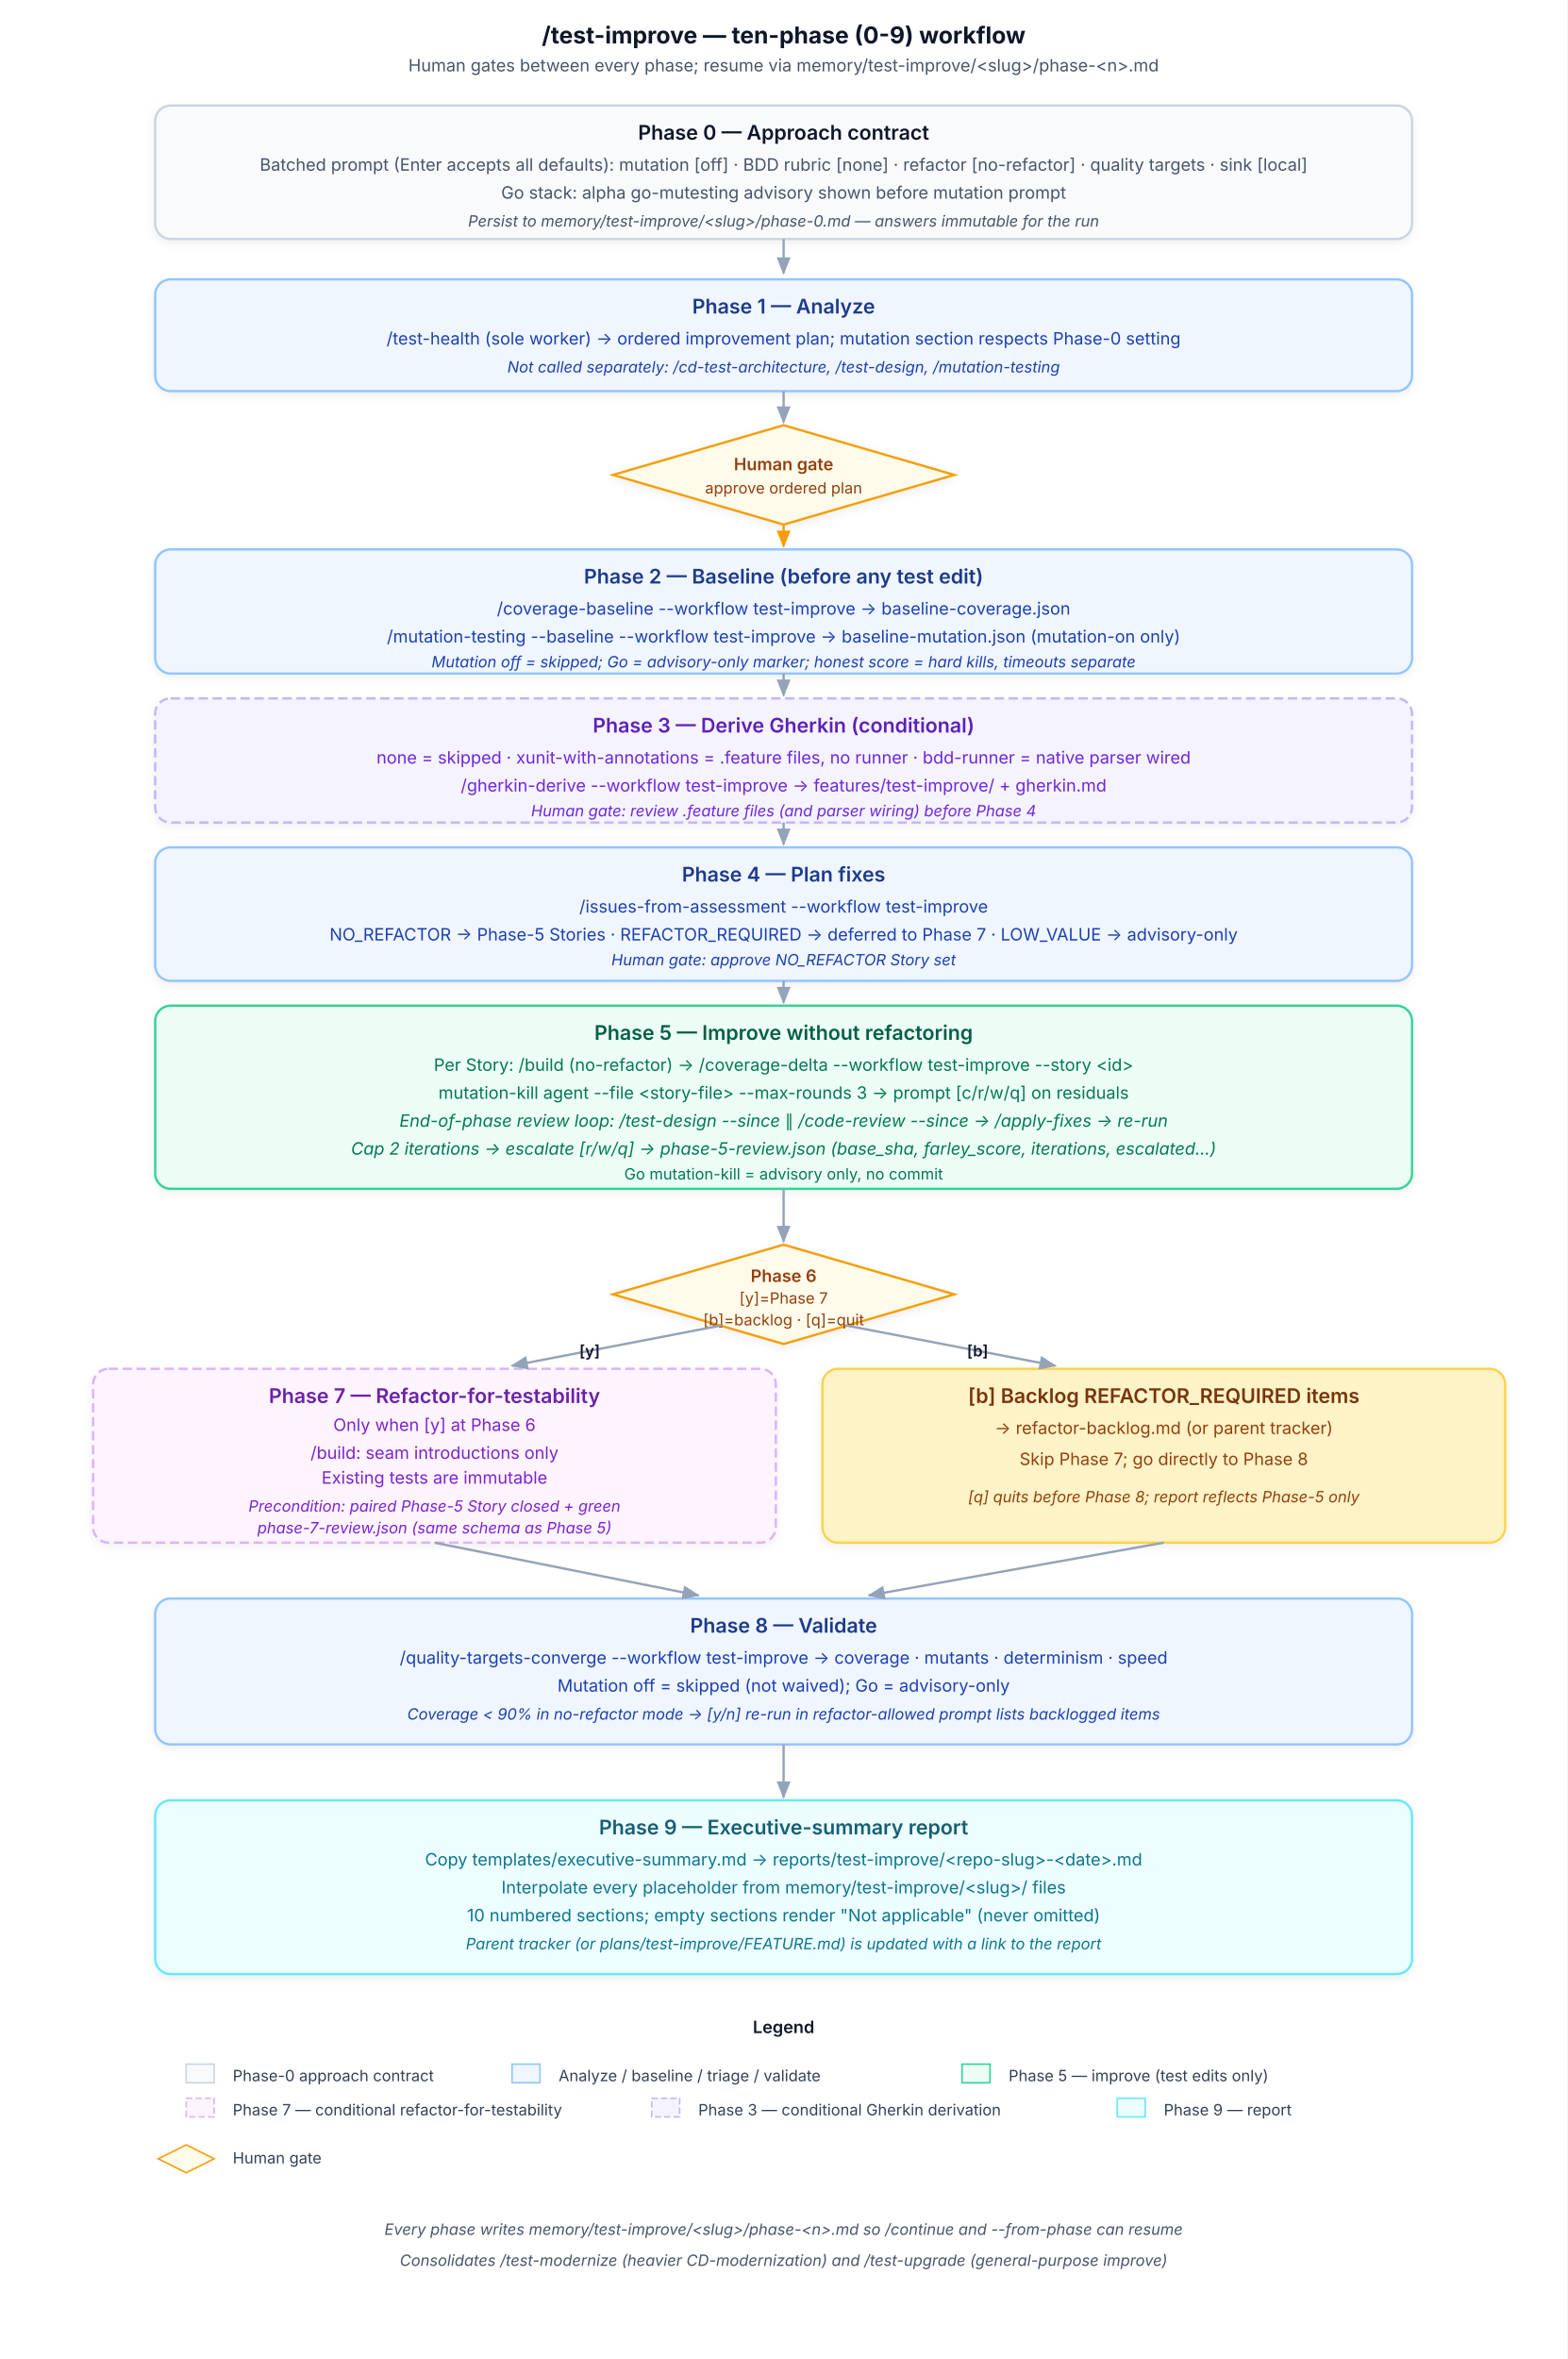
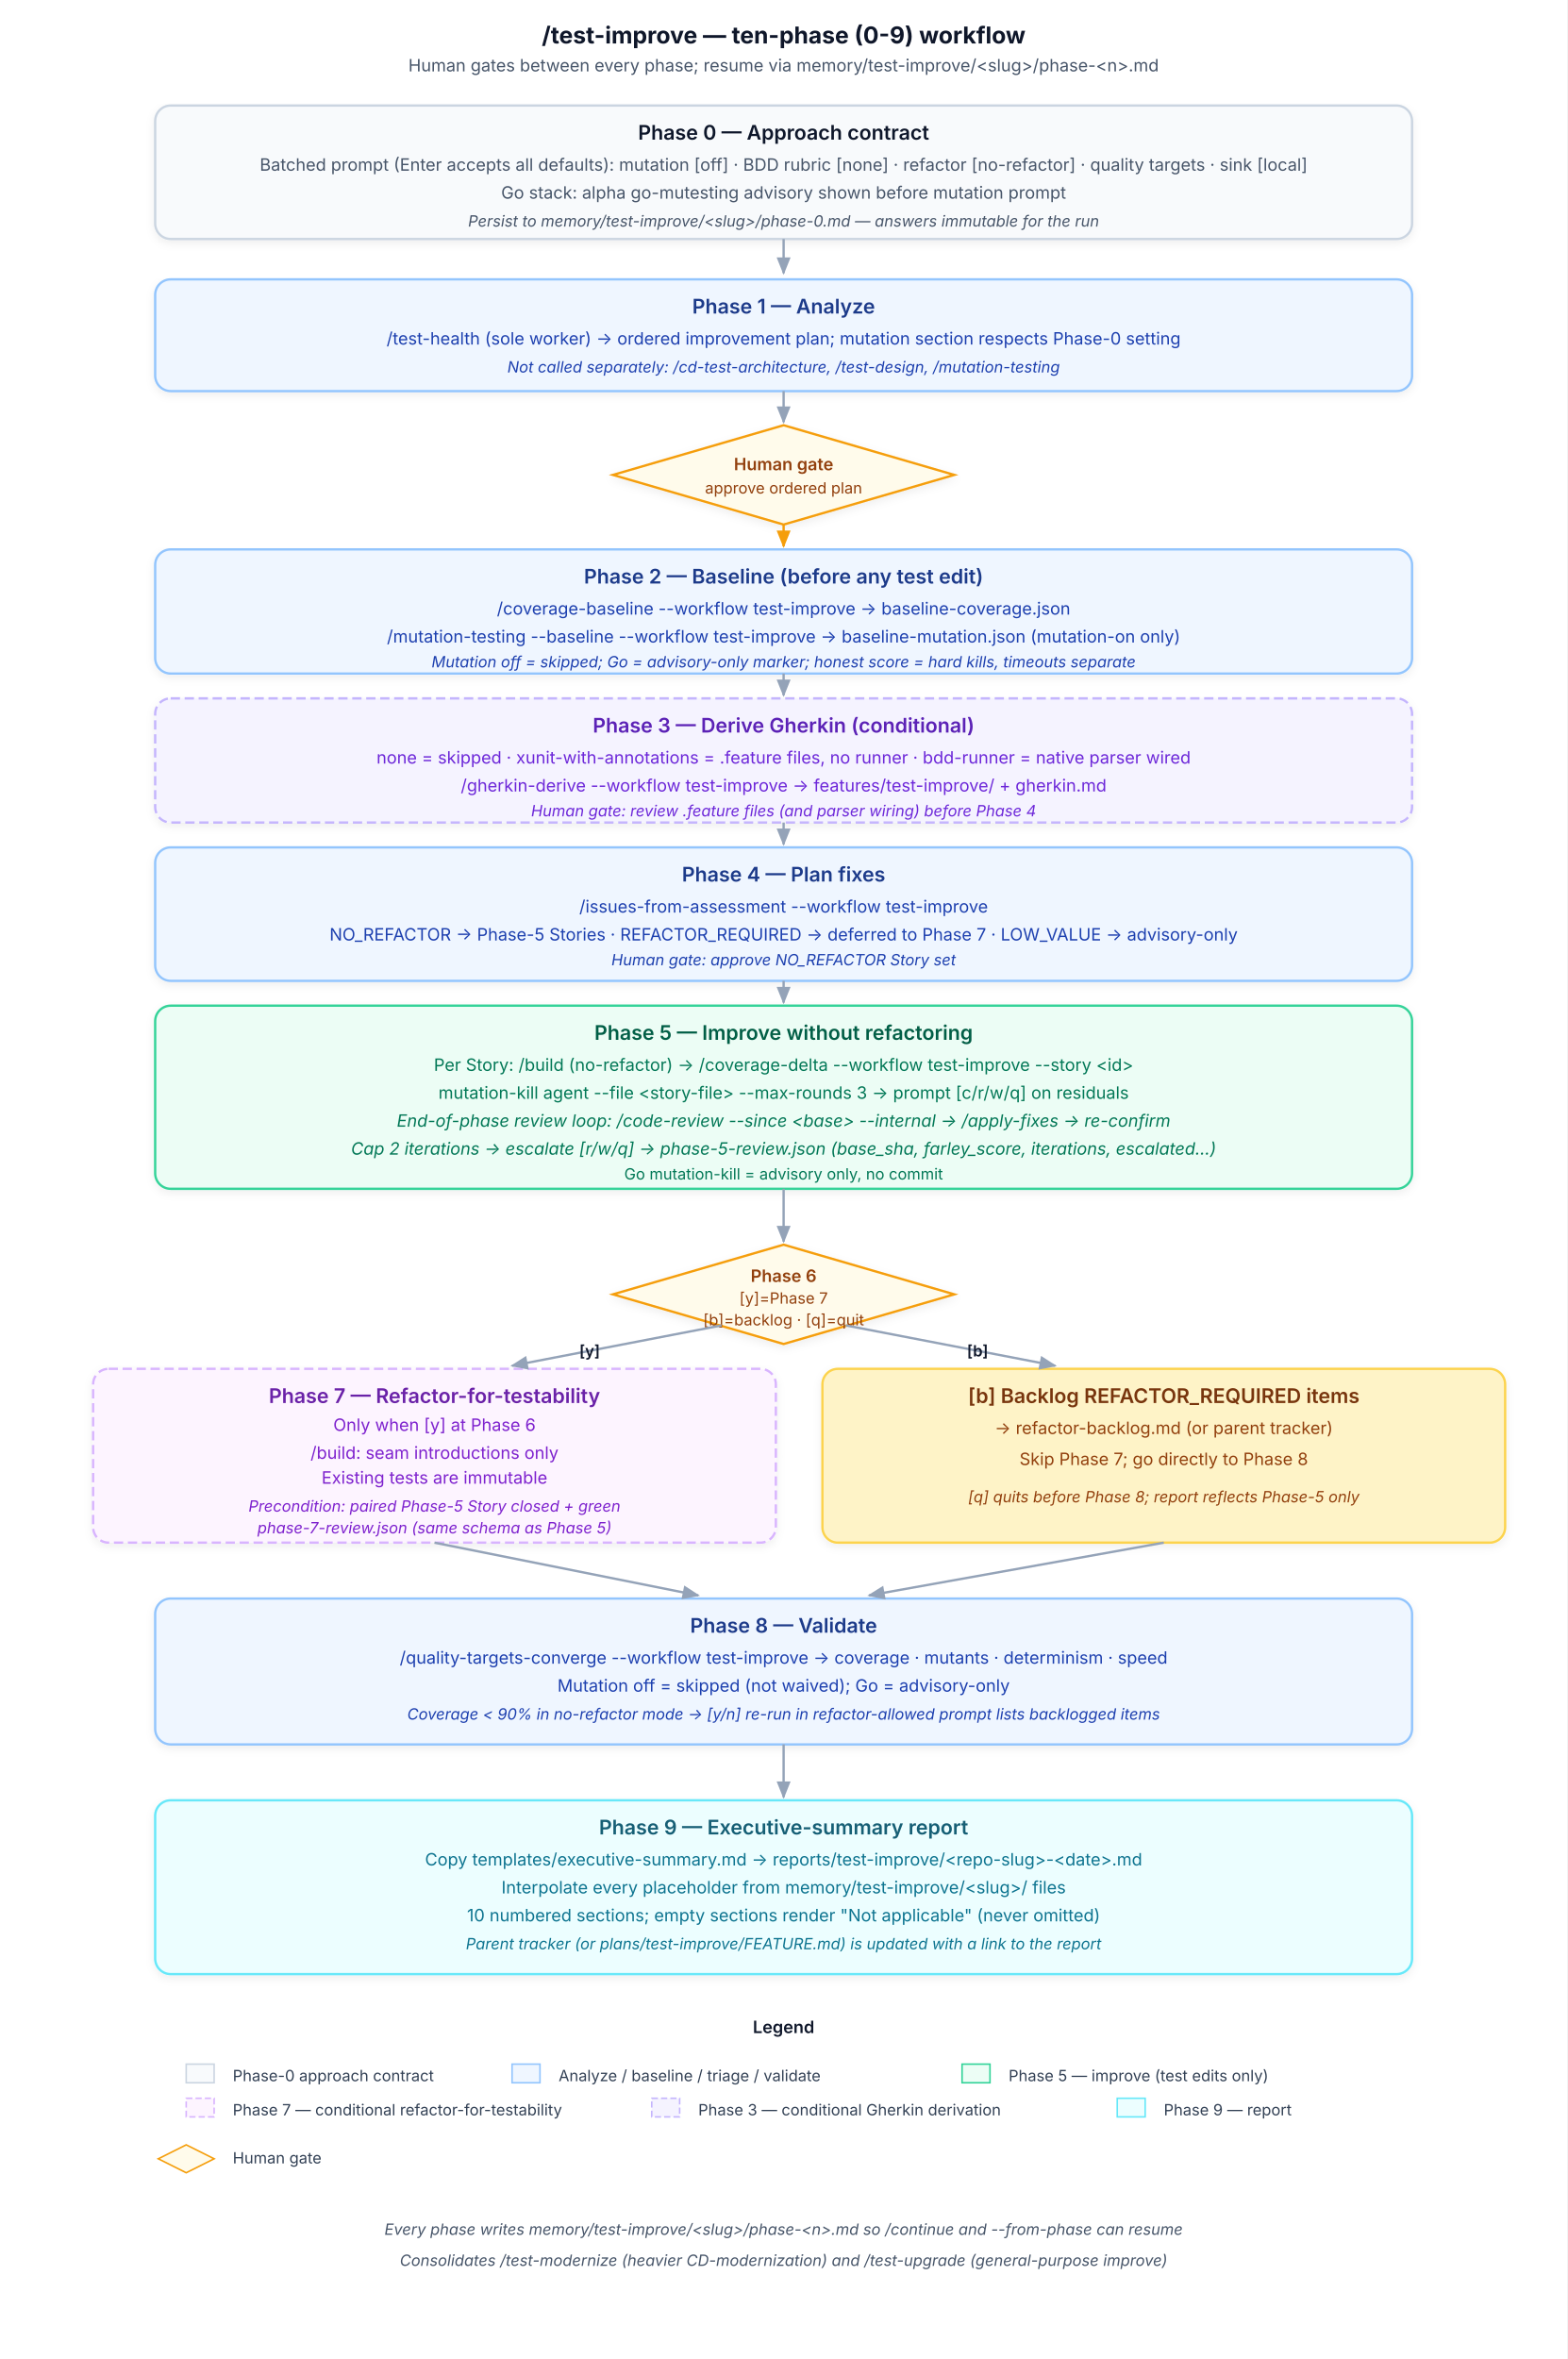
<svg xmlns="http://www.w3.org/2000/svg" viewBox="0 0 1010 1520" font-family="system-ui, -apple-system, 'Segoe UI', sans-serif" role="img" aria-labelledby="title desc">
  <defs>
    <filter id="shadow" x="-4%" y="-4%" width="108%" height="116%">
      <feDropShadow dx="0" dy="2" stdDeviation="3" flood-color="#000" flood-opacity="0.07" />
    </filter>
    <marker id="arrow" viewBox="0 0 10 8" refX="9" refY="4" markerWidth="8" markerHeight="6" orient="auto-start-reverse">
      <path d="M0,0 L10,4 L0,8 Z" fill="#94A3B8" />
    </marker>
    <marker id="arrow-amber" viewBox="0 0 10 8" refX="9" refY="4" markerWidth="8" markerHeight="6" orient="auto-start-reverse">
      <path d="M0,0 L10,4 L0,8 Z" fill="#F59E0B" />
    </marker>
  </defs>
  <rect width="1010" height="1520" fill="#ffffff" />
  <text x="505" y="28" text-anchor="middle" font-size="15" font-weight="700" fill="#0F172A">/test-improve — ten-phase (0-9) workflow</text>
  <text x="505" y="46" text-anchor="middle" font-size="11" fill="#475569">Human gates between every phase; resume via memory/test-improve/&lt;slug&gt;/phase-&lt;n&gt;.md</text>
  <g filter="url(#shadow)">
    <rect x="100" y="68" width="810" height="86" rx="10" fill="#F8FAFC" stroke="#CBD5E1" stroke-width="1.5" />
    <text x="505" y="90" text-anchor="middle" font-size="13" font-weight="600" fill="#0F172A">Phase 0 — Approach contract</text>
    <text x="505" y="110" text-anchor="middle" font-size="11" fill="#475569">Batched prompt (Enter accepts all defaults): mutation [off] · BDD rubric [none] · refactor [no-refactor] · quality targets · sink [local]</text>
    <text x="505" y="128" text-anchor="middle" font-size="11" fill="#475569">Go stack: alpha go-mutesting advisory shown before mutation prompt</text>
    <text x="505" y="146" text-anchor="middle" font-size="10" font-style="italic" fill="#475569">Persist to memory/test-improve/&lt;slug&gt;/phase-0.md — answers immutable for the run</text>
  </g>
  <line x1="505" y1="154" x2="505" y2="176" stroke="#94A3B8" stroke-width="1.5" marker-end="url(#arrow)" />
  <g filter="url(#shadow)">
    <rect x="100" y="180" width="810" height="72" rx="10" fill="#EFF6FF" stroke="#93C5FD" stroke-width="1.5" />
    <text x="505" y="202" text-anchor="middle" font-size="13" font-weight="600" fill="#1E3A8A">Phase 1 — Analyze</text>
    <text x="505" y="222" text-anchor="middle" font-size="11" fill="#1E40AF">/test-health (sole worker) → ordered improvement plan; mutation section respects Phase-0 setting</text>
    <text x="505" y="240" text-anchor="middle" font-size="10" font-style="italic" fill="#1E40AF">Not called separately: /cd-test-architecture, /test-design, /mutation-testing</text>
  </g>
  <g filter="url(#shadow)">
    <polygon points="505,274 615,306 505,338 395,306" fill="#FFFBEB" stroke="#F59E0B" stroke-width="1.5" />
    <text x="505" y="303" text-anchor="middle" font-size="11" font-weight="600" fill="#92400E">Human gate</text>
    <text x="505" y="318" text-anchor="middle" font-size="10" fill="#92400E">approve ordered plan</text>
  </g>
  <line x1="505" y1="252" x2="505" y2="272" stroke="#94A3B8" stroke-width="1.5" marker-end="url(#arrow)" />
  <g filter="url(#shadow)">
    <rect x="100" y="354" width="810" height="80" rx="10" fill="#EFF6FF" stroke="#93C5FD" stroke-width="1.5" />
    <text x="505" y="376" text-anchor="middle" font-size="13" font-weight="600" fill="#1E3A8A">Phase 2 — Baseline (before any test edit)</text>
    <text x="505" y="396" text-anchor="middle" font-size="11" fill="#1E40AF">/coverage-baseline --workflow test-improve → baseline-coverage.json</text>
    <text x="505" y="414" text-anchor="middle" font-size="11" fill="#1E40AF">/mutation-testing --baseline --workflow test-improve → baseline-mutation.json (mutation-on only)</text>
    <text x="505" y="430" text-anchor="middle" font-size="10" font-style="italic" fill="#1E40AF">Mutation off = skipped; Go = advisory-only marker; honest score = hard kills, timeouts separate</text>
  </g>
  <line x1="505" y1="338" x2="505" y2="352" stroke="#F59E0B" stroke-width="1.5" marker-end="url(#arrow-amber)" />
  <g filter="url(#shadow)">
    <rect x="100" y="450" width="810" height="80" rx="10" fill="#F5F3FF" stroke="#C4B5FD" stroke-width="1.5" stroke-dasharray="6 3" />
    <text x="505" y="472" text-anchor="middle" font-size="13" font-weight="600" fill="#5B21B6">Phase 3 — Derive Gherkin (conditional)</text>
    <text x="505" y="492" text-anchor="middle" font-size="11" fill="#6D28D9">none = skipped · xunit-with-annotations = .feature files, no runner · bdd-runner = native parser wired</text>
    <text x="505" y="510" text-anchor="middle" font-size="11" fill="#6D28D9">/gherkin-derive --workflow test-improve → features/test-improve/ + gherkin.md</text>
    <text x="505" y="526" text-anchor="middle" font-size="10" font-style="italic" fill="#6D28D9">Human gate: review .feature files (and parser wiring) before Phase 4</text>
  </g>
  <line x1="505" y1="434" x2="505" y2="448" stroke="#94A3B8" stroke-width="1.5" marker-end="url(#arrow)" />
  <g filter="url(#shadow)">
    <rect x="100" y="546" width="810" height="86" rx="10" fill="#EFF6FF" stroke="#93C5FD" stroke-width="1.5" />
    <text x="505" y="568" text-anchor="middle" font-size="13" font-weight="600" fill="#1E3A8A">Phase 4 — Plan fixes</text>
    <text x="505" y="588" text-anchor="middle" font-size="11" fill="#1E40AF">/issues-from-assessment --workflow test-improve</text>
    <text x="505" y="606" text-anchor="middle" font-size="11" fill="#1E40AF">NO_REFACTOR → Phase-5 Stories · REFACTOR_REQUIRED → deferred to Phase 7 · LOW_VALUE → advisory-only</text>
    <text x="505" y="622" text-anchor="middle" font-size="10" font-style="italic" fill="#1E40AF">Human gate: approve NO_REFACTOR Story set</text>
  </g>
  <line x1="505" y1="530" x2="505" y2="544" stroke="#94A3B8" stroke-width="1.5" marker-end="url(#arrow)" />
  <g filter="url(#shadow)">
    <rect x="100" y="648" width="810" height="118" rx="10" fill="#ECFDF5" stroke="#34D399" stroke-width="1.5" />
    <text x="505" y="670" text-anchor="middle" font-size="13" font-weight="600" fill="#065F46">Phase 5 — Improve without refactoring</text>
    <text x="505" y="690" text-anchor="middle" font-size="11" fill="#047857">Per Story: /build (no-refactor) → /coverage-delta --workflow test-improve --story &lt;id&gt;</text>
    <text x="505" y="708" text-anchor="middle" font-size="11" fill="#047857">mutation-kill agent --file &lt;story-file&gt; --max-rounds 3 → prompt [c/r/w/q] on residuals</text>
-     <text x="505" y="726" text-anchor="middle" font-size="11" font-style="italic" fill="#047857">End-of-phase review loop: /test-design --since ∥ /code-review --since → /apply-fixes → re-run</text>
+     <text x="505" y="726" text-anchor="middle" font-size="11" font-style="italic" fill="#047857">End-of-phase review loop: /code-review --since &lt;base&gt; --internal → /apply-fixes → re-confirm</text>
    <text x="505" y="744" text-anchor="middle" font-size="11" font-style="italic" fill="#047857">Cap 2 iterations → escalate [r/w/q] → phase-5-review.json (base_sha, farley_score, iterations, escalated…)</text>
    <text x="505" y="760" text-anchor="middle" font-size="10" fill="#047857">Go mutation-kill = advisory only, no commit</text>
  </g>
  <line x1="505" y1="632" x2="505" y2="646" stroke="#94A3B8" stroke-width="1.5" marker-end="url(#arrow)" />
  <g filter="url(#shadow)">
    <polygon points="505,802 615,834 505,866 395,834" fill="#FFFBEB" stroke="#F59E0B" stroke-width="1.5" />
    <text x="505" y="826" text-anchor="middle" font-size="11" font-weight="600" fill="#92400E">Phase 6</text>
    <text x="505" y="840" text-anchor="middle" font-size="10" fill="#92400E">[y]=Phase 7</text>
    <text x="505" y="854" text-anchor="middle" font-size="10" fill="#92400E">[b]=backlog · [q]=quit</text>
  </g>
  <line x1="505" y1="766" x2="505" y2="800" stroke="#94A3B8" stroke-width="1.5" marker-end="url(#arrow)" />
  <g filter="url(#shadow)">
    <rect x="60" y="882" width="440" height="112" rx="10" fill="#FDF4FF" stroke="#D8B4FE" stroke-width="1.5" stroke-dasharray="6 3" />
    <text x="280" y="904" text-anchor="middle" font-size="13" font-weight="600" fill="#6B21A8">Phase 7 — Refactor-for-testability</text>
    <text x="280" y="922" text-anchor="middle" font-size="11" fill="#7E22CE">Only when [y] at Phase 6</text>
    <text x="280" y="940" text-anchor="middle" font-size="11" fill="#7E22CE">/build: seam introductions only</text>
    <text x="280" y="956" text-anchor="middle" font-size="11" fill="#7E22CE">Existing tests are immutable</text>
    <text x="280" y="974" text-anchor="middle" font-size="10" font-style="italic" fill="#7E22CE">Precondition: paired Phase-5 Story closed + green</text>
    <text x="280" y="988" text-anchor="middle" font-size="10" font-style="italic" fill="#7E22CE">phase-7-review.json (same schema as Phase 5)</text>
  </g>
  <line x1="465" y1="854" x2="330" y2="880" stroke="#94A3B8" stroke-width="1.5" marker-end="url(#arrow)" />
  <text x="380" y="874" text-anchor="middle" font-size="10" font-weight="600" fill="#0F172A">[y]</text>
  <g filter="url(#shadow)">
    <rect x="530" y="882" width="440" height="112" rx="10" fill="#FEF3C7" stroke="#FCD34D" stroke-width="1.5" />
    <text x="750" y="904" text-anchor="middle" font-size="13" font-weight="600" fill="#78350F">[b] Backlog REFACTOR_REQUIRED items</text>
    <text x="750" y="924" text-anchor="middle" font-size="11" fill="#92400E">→ refactor-backlog.md (or parent tracker)</text>
    <text x="750" y="944" text-anchor="middle" font-size="11" fill="#92400E">Skip Phase 7; go directly to Phase 8</text>
    <text x="750" y="968" text-anchor="middle" font-size="10" font-style="italic" fill="#92400E">[q] quits before Phase 8; report reflects Phase-5 only</text>
  </g>
  <line x1="545" y1="854" x2="680" y2="880" stroke="#94A3B8" stroke-width="1.5" marker-end="url(#arrow)" />
  <text x="630" y="874" text-anchor="middle" font-size="10" font-weight="600" fill="#0F172A">[b]</text>
  <g filter="url(#shadow)">
    <rect x="100" y="1030" width="810" height="94" rx="10" fill="#EFF6FF" stroke="#93C5FD" stroke-width="1.5" />
    <text x="505" y="1052" text-anchor="middle" font-size="13" font-weight="600" fill="#1E3A8A">Phase 8 — Validate</text>
    <text x="505" y="1072" text-anchor="middle" font-size="11" fill="#1E40AF">/quality-targets-converge --workflow test-improve → coverage · mutants · determinism · speed</text>
    <text x="505" y="1090" text-anchor="middle" font-size="11" fill="#1E40AF">Mutation off = skipped (not waived); Go = advisory-only</text>
    <text x="505" y="1108" text-anchor="middle" font-size="10" font-style="italic" fill="#1E40AF">Coverage &lt; 90% in no-refactor mode → [y/n] re-run in refactor-allowed prompt lists backlogged items</text>
  </g>
  <line x1="280" y1="994" x2="450" y2="1028" stroke="#94A3B8" stroke-width="1.5" marker-end="url(#arrow)" />
  <line x1="750" y1="994" x2="560" y2="1028" stroke="#94A3B8" stroke-width="1.5" marker-end="url(#arrow)" />
  <g filter="url(#shadow)">
    <rect x="100" y="1160" width="810" height="112" rx="10" fill="#ECFEFF" stroke="#67E8F9" stroke-width="1.5" />
    <text x="505" y="1182" text-anchor="middle" font-size="13" font-weight="600" fill="#155E75">Phase 9 — Executive-summary report</text>
    <text x="505" y="1202" text-anchor="middle" font-size="11" fill="#0E7490">Copy templates/executive-summary.md → reports/test-improve/&lt;repo-slug&gt;-&lt;date&gt;.md</text>
    <text x="505" y="1220" text-anchor="middle" font-size="11" fill="#0E7490">Interpolate every placeholder from memory/test-improve/&lt;slug&gt;/ files</text>
    <text x="505" y="1238" text-anchor="middle" font-size="11" fill="#0E7490">10 numbered sections; empty sections render "Not applicable" (never omitted)</text>
    <text x="505" y="1256" text-anchor="middle" font-size="10" font-style="italic" fill="#0E7490">Parent tracker (or plans/test-improve/FEATURE.md) is updated with a link to the report</text>
  </g>
  <line x1="505" y1="1124" x2="505" y2="1158" stroke="#94A3B8" stroke-width="1.5" marker-end="url(#arrow)" />
  <text x="505" y="1310" text-anchor="middle" font-size="11" font-weight="600" fill="#0F172A">Legend</text>
  <rect x="120" y="1330" width="18" height="12" fill="#F8FAFC" stroke="#CBD5E1" />
  <text x="150" y="1341" font-size="10" fill="#334155">Phase-0 approach contract</text>
  <rect x="330" y="1330" width="18" height="12" fill="#EFF6FF" stroke="#93C5FD" />
  <text x="360" y="1341" font-size="10" fill="#334155">Analyze / baseline / triage / validate</text>
  <rect x="620" y="1330" width="18" height="12" fill="#ECFDF5" stroke="#34D399" />
  <text x="650" y="1341" font-size="10" fill="#334155">Phase 5 — improve (test edits only)</text>
  <rect x="120" y="1352" width="18" height="12" fill="#FDF4FF" stroke="#D8B4FE" stroke-dasharray="4 2" />
  <text x="150" y="1363" font-size="10" fill="#334155">Phase 7 — conditional refactor-for-testability</text>
  <rect x="420" y="1352" width="18" height="12" fill="#F5F3FF" stroke="#C4B5FD" stroke-dasharray="4 2" />
  <text x="450" y="1363" font-size="10" fill="#334155">Phase 3 — conditional Gherkin derivation</text>
  <rect x="720" y="1352" width="18" height="12" fill="#ECFEFF" stroke="#67E8F9" />
  <text x="750" y="1363" font-size="10" fill="#334155">Phase 9 — report</text>
  <polygon points="120,1382 138,1391 120,1400 102,1391" fill="#FFFBEB" stroke="#F59E0B" />
  <text x="150" y="1394" font-size="10" fill="#334155">Human gate</text>
  <text x="505" y="1440" text-anchor="middle" font-size="10" font-style="italic" fill="#475569">Every phase writes memory/test-improve/&lt;slug&gt;/phase-&lt;n&gt;.md so /continue and --from-phase can resume</text>
  <text x="505" y="1460" text-anchor="middle" font-size="10" font-style="italic" fill="#475569">Consolidates /test-modernize (heavier CD-modernization) and /test-upgrade (general-purpose improve)</text>
</svg>
